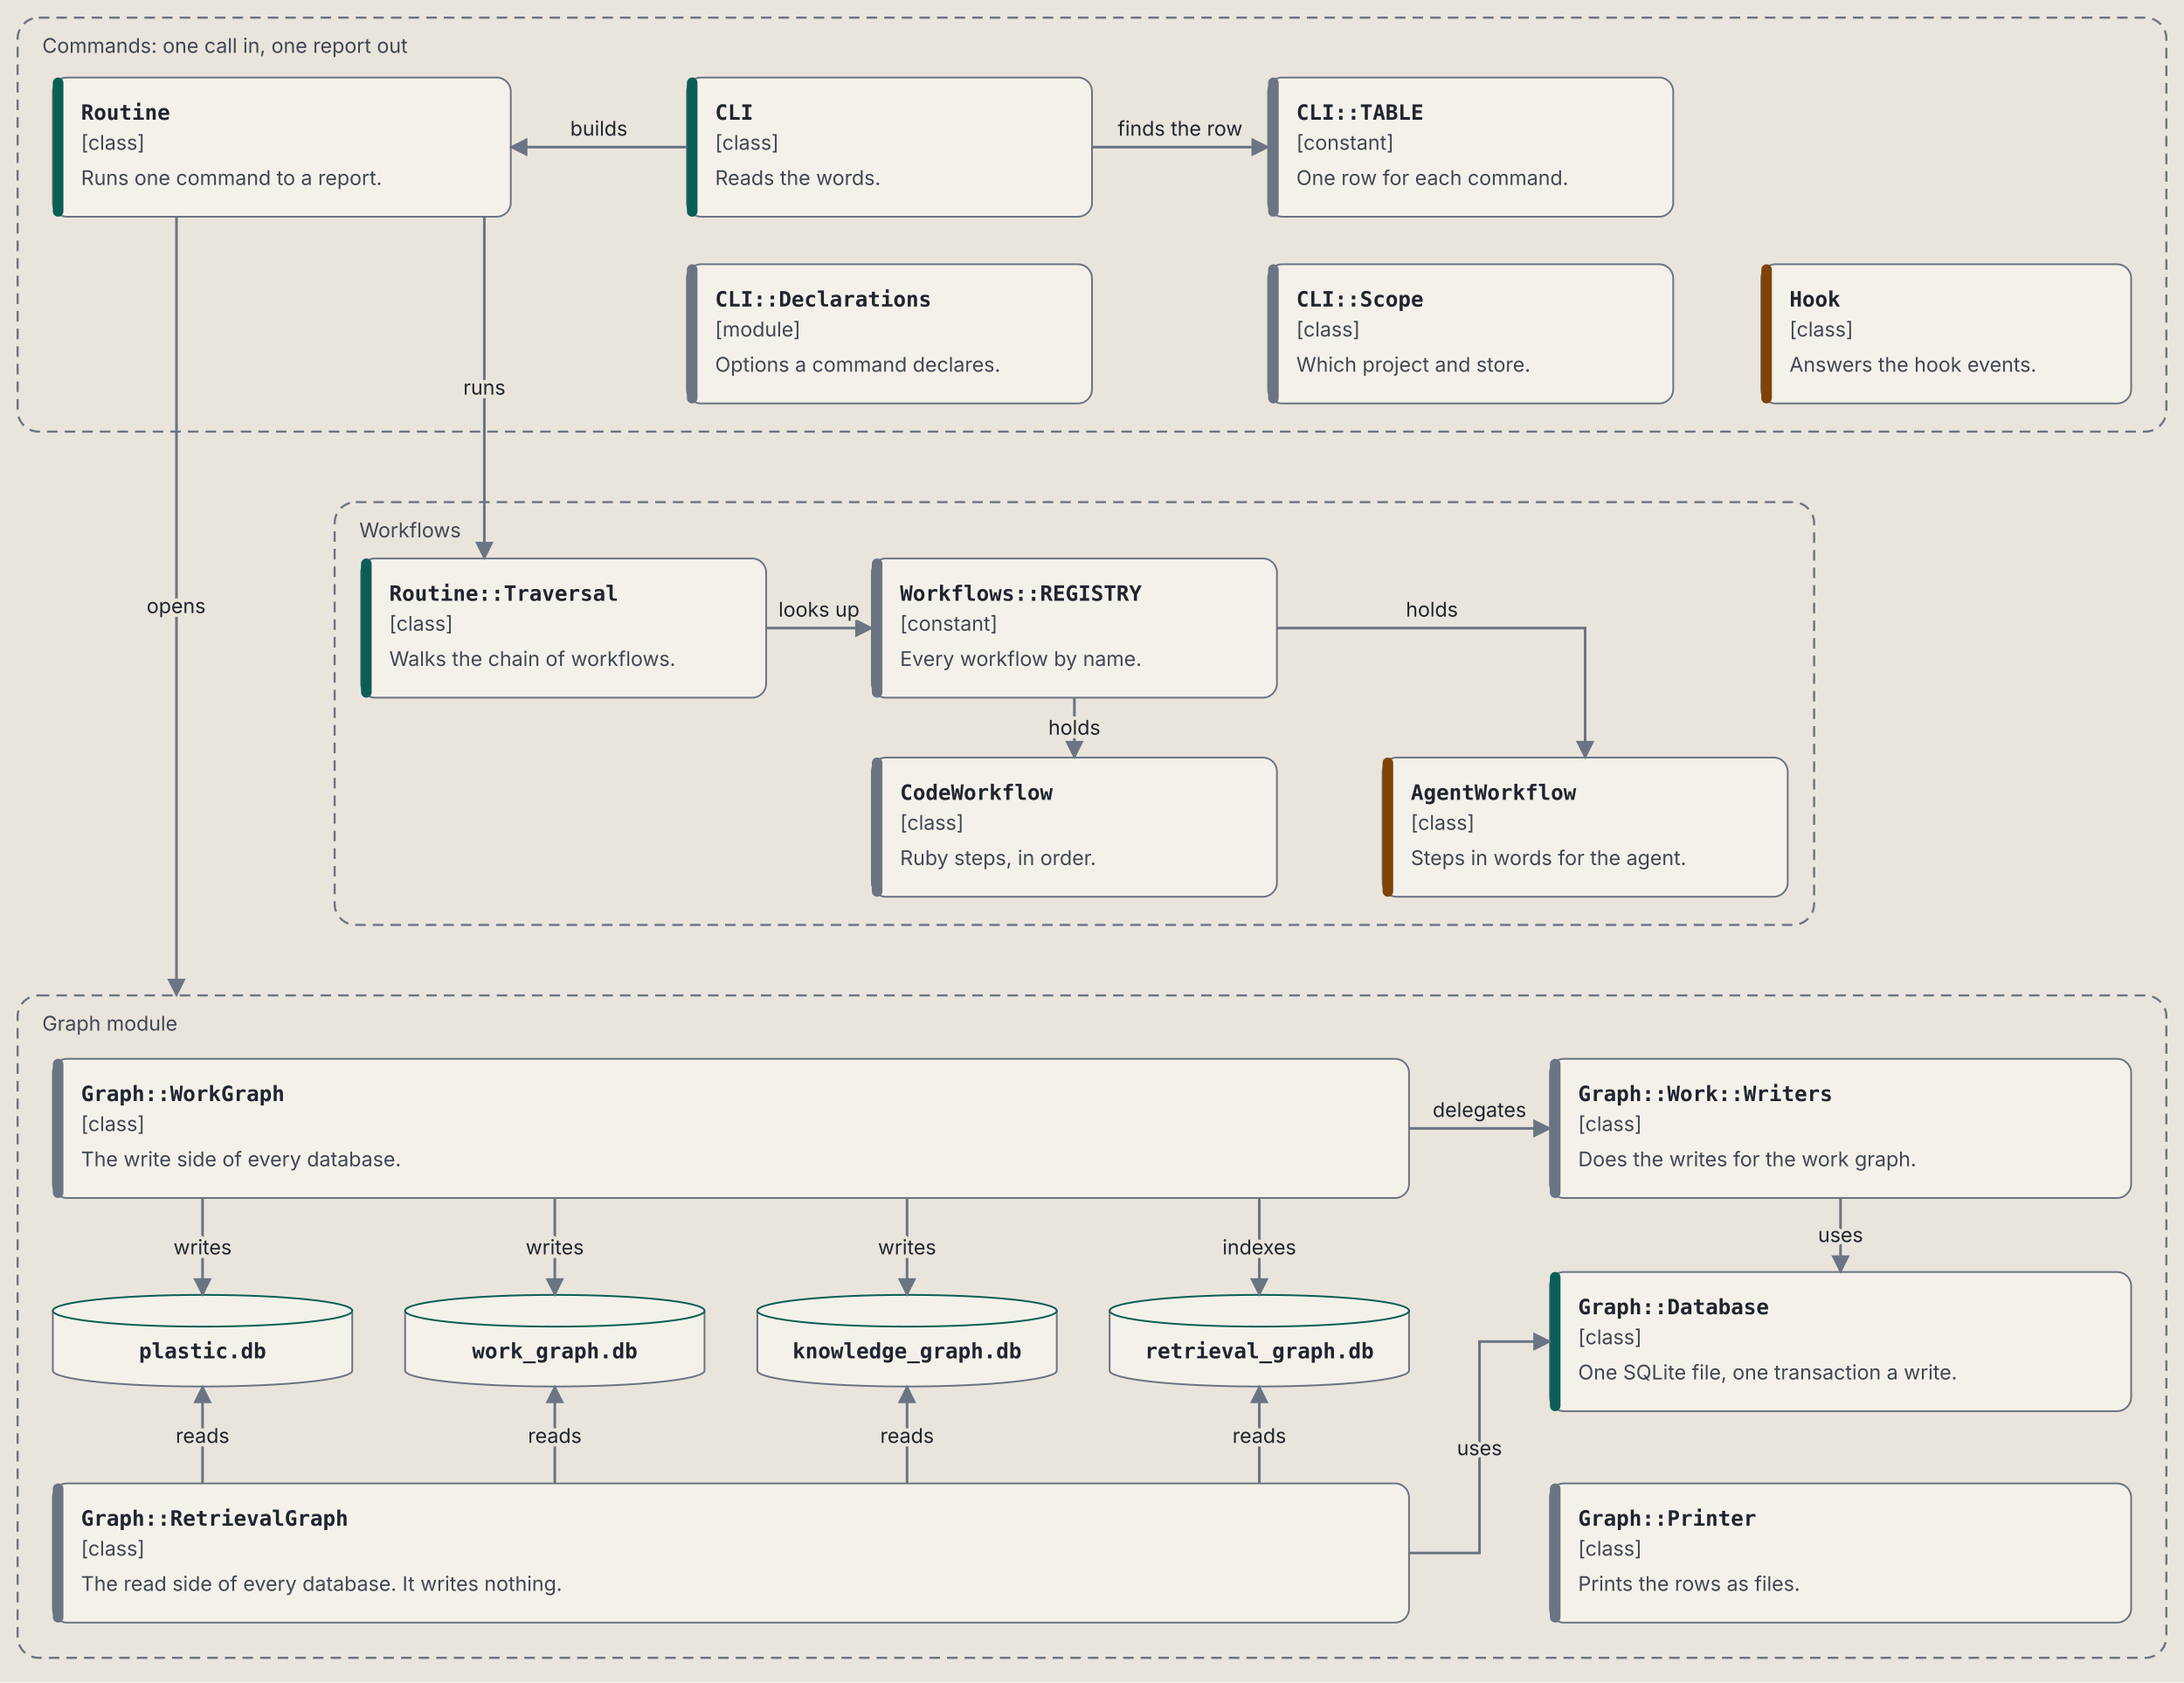
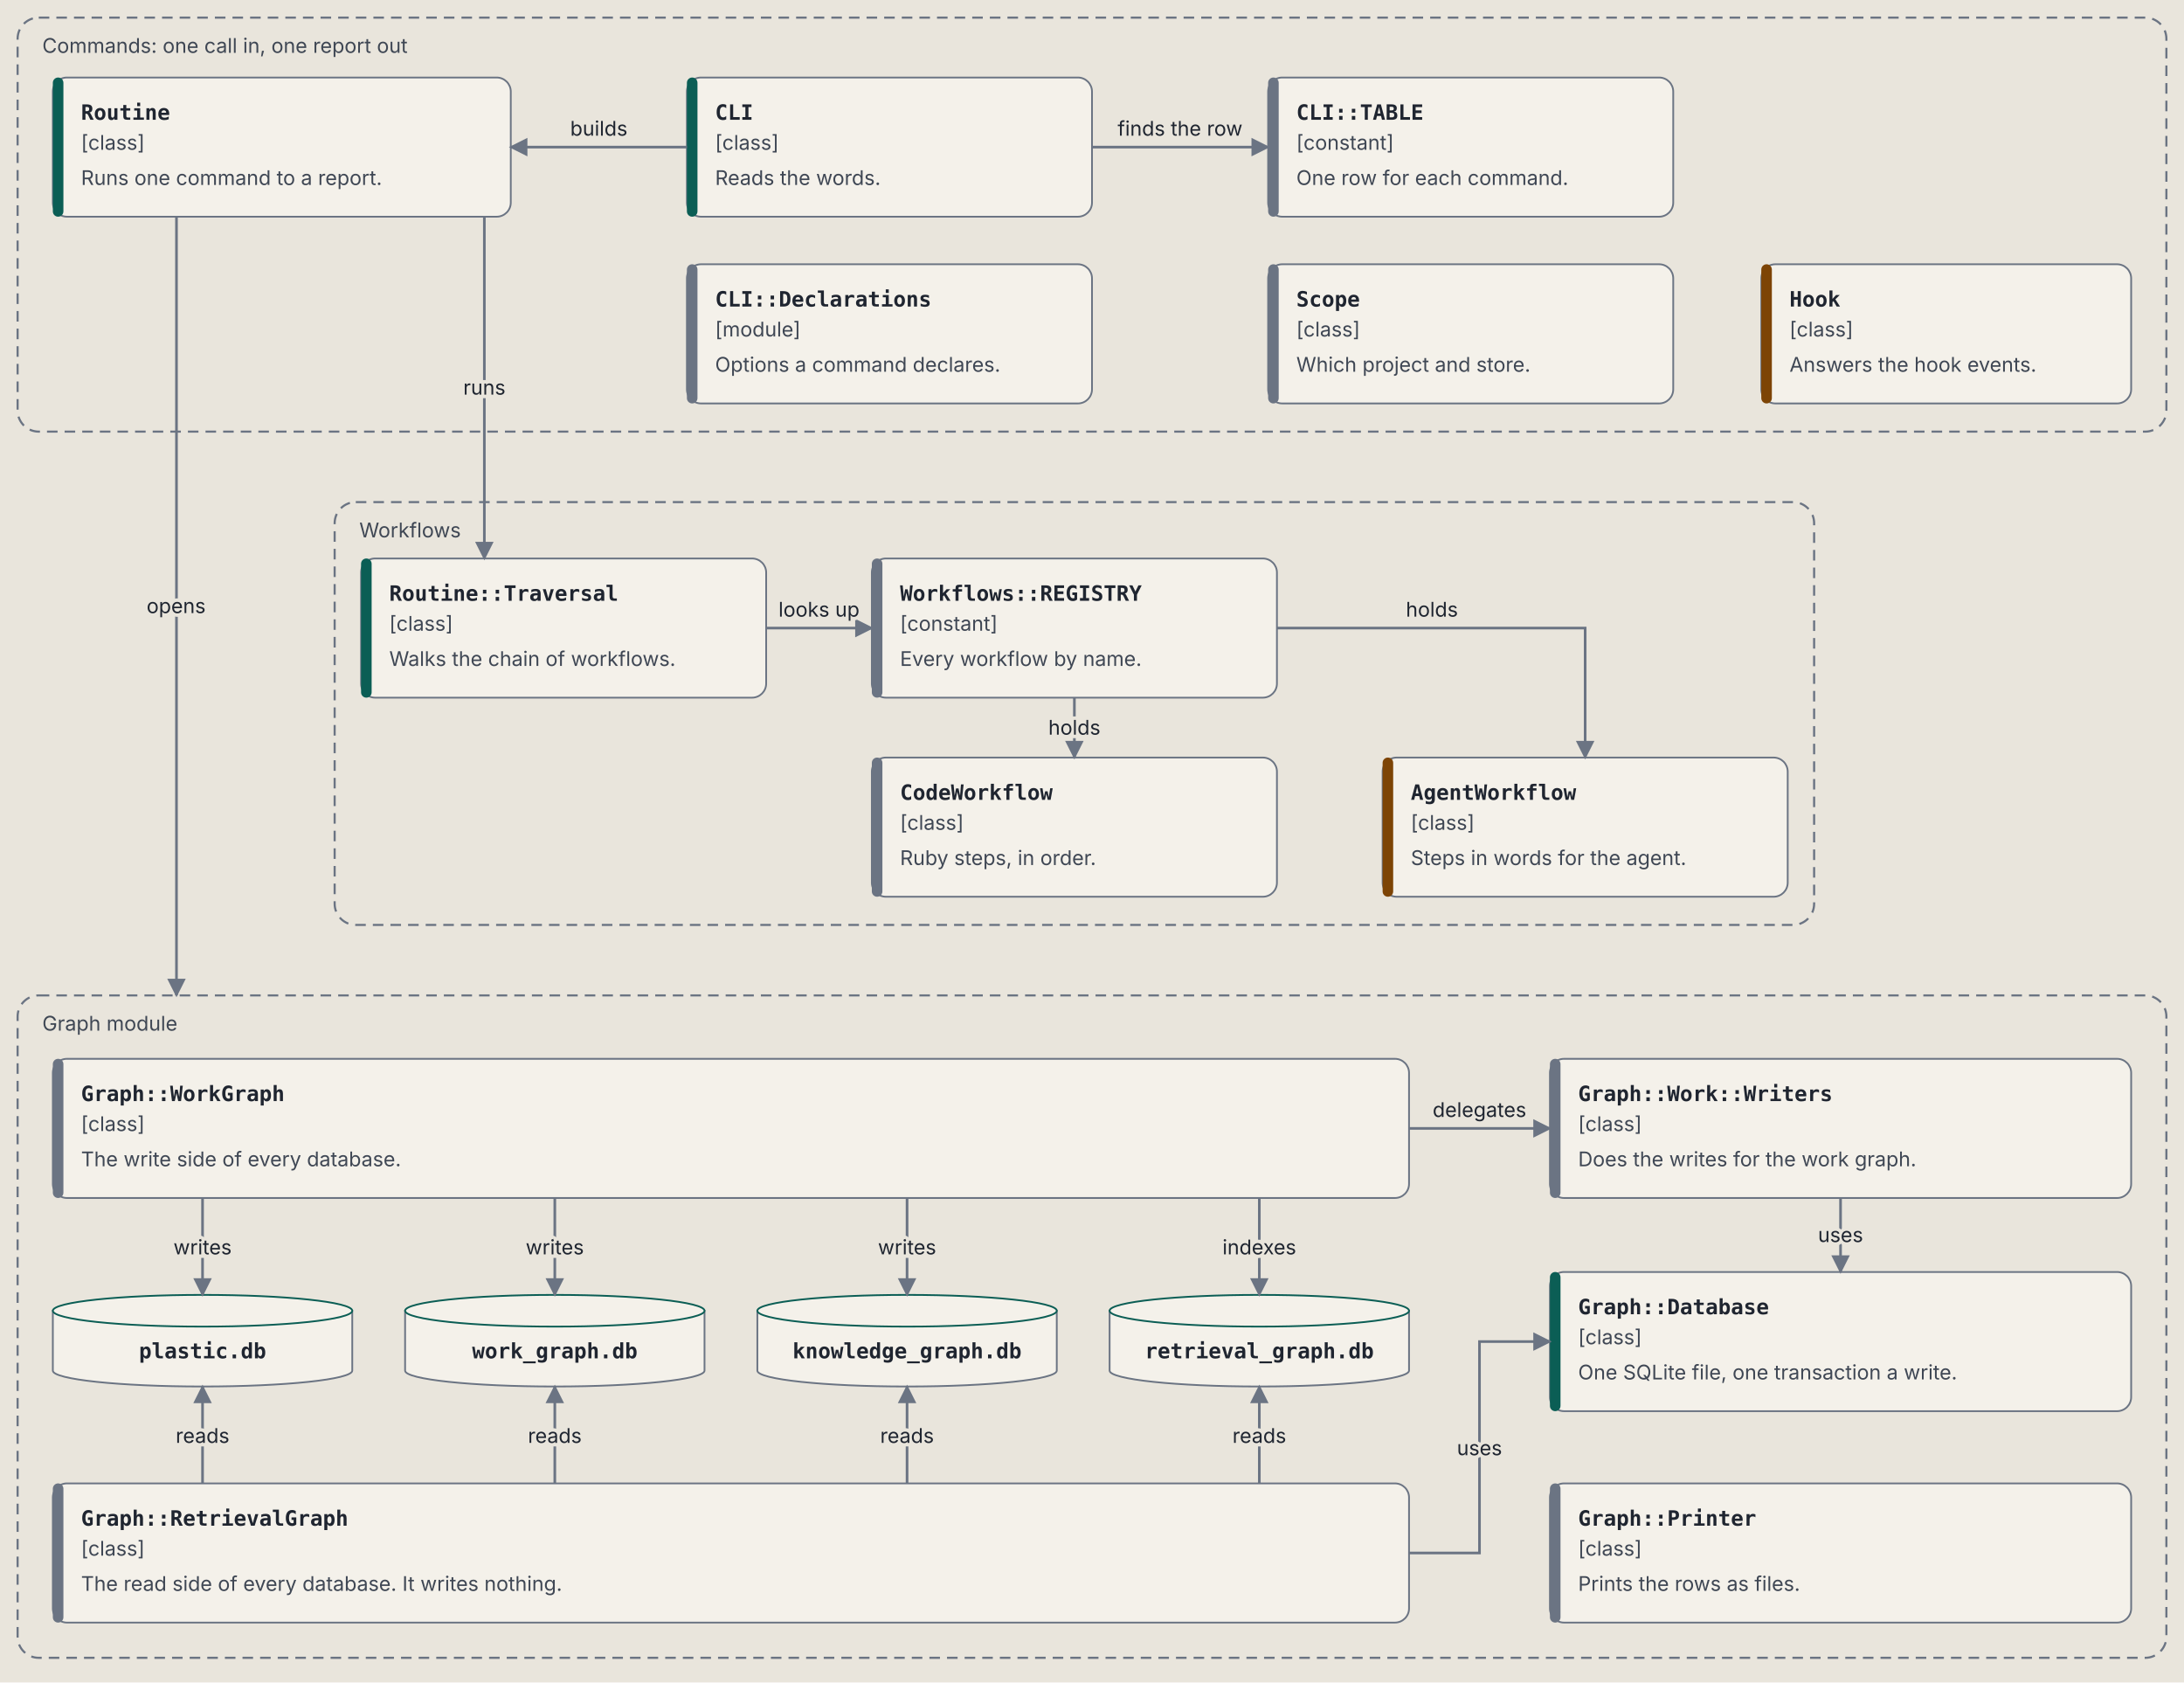
<svg xmlns="http://www.w3.org/2000/svg" viewBox="0 0 1240 955" role="img" aria-labelledby="components-title components-desc" font-family="IBM Plex Sans, system-ui, -apple-system, Segoe UI, sans-serif">
  <defs>
    <marker id="components-arrow" viewBox="0 0 10 10" refX="9" refY="5" markerWidth="7" markerHeight="7" orient="auto-start-reverse">
      <path d="M 0 0 L 10 5 L 0 10 z" fill="var(--line, #6b7483)" />
    </marker>
  </defs>
  <style>svg { --ink: #1f2530; --muted: #3f4754; --line: #6b7483; --paper: #e9e5dc; --card: #f4f1ea; --rule: #c9c3b6; --code: #0b5e55; --agent: #7d4405; --owner: #4a2a99; --owner-bg: #e4dcf5; --end: #23406f; --end-bg: #d9e2f0; }
@media (prefers-color-scheme: dark) { svg { --ink: #e8e6e1; --muted: #b4bac4; --line: #8a93a3; --paper: #1d2128; --card: #262b34; --rule: #3b424e; --code: #5fd0c0; --agent: #e0a24f; --owner: #b9a2ff; --owner-bg: #2f2750; --end: #8fb0e8; --end-bg: #1f2d45; } }
.background { fill: var(--paper, #e9e5dc); }
.box { fill: var(--card, #f4f1ea); stroke: var(--line, #6b7483); stroke-width: 1; }
.zone { fill: none; stroke: var(--line, #6b7483); stroke-width: 1.2; stroke-dasharray: 6 4; }
.t { fill: var(--ink, #1f2530); font-size: 14px; font-weight: 600; }
.s { fill: var(--muted, #3f4754); font-size: 11.5px; }
.al { fill: var(--ink, #1f2530); font-size: 11.5px; stroke: var(--paper, #e9e5dc); stroke-width: 4px; paint-order: stroke; }
.m { fill: var(--ink, #1f2530); font-family: "IBM Plex Mono", ui-monospace, Menlo, monospace; font-size: 12px; font-weight: 600; }
.r { fill: var(--ink, #1f2530); font-family: "IBM Plex Mono", ui-monospace, Menlo, monospace; font-size: 11px; }
.flow { stroke: var(--line, #6b7483); stroke-width: 1.5; fill: none; }</style>
  <rect class="background" width="100%" height="100%" />
  <rect class="zone" x="10" y="10" width="1220" height="235" rx="12" />
  <text class="s" x="24" y="30">Commands: one call in, one report out</text>
  <rect class="zone" x="190" y="285" width="840" height="240" rx="12" />
  <text class="s" x="204" y="305">Workflows</text>
  <rect class="zone" x="10" y="565" width="1220" height="376" rx="12" />
  <text class="s" x="24" y="585">Graph module</text>
  <rect class="box" x="30" y="44" width="260" height="79" rx="8" />
  <rect x="30" y="44" width="6" height="79" rx="3" fill="var(--code, #0b5e55)" />
  <text class="m" x="46" y="68">Routine</text>
  <text class="s" x="46" y="85">[class]</text>
  <text class="s" x="46" y="105">Runs one command to a report.</text>
  <rect class="box" x="390" y="44" width="230" height="79" rx="8" />
  <rect x="390" y="44" width="6" height="79" rx="3" fill="var(--code, #0b5e55)" />
  <text class="m" x="406" y="68">CLI</text>
  <text class="s" x="406" y="85">[class]</text>
  <text class="s" x="406" y="105">Reads the words.</text>
  <rect class="box" x="720" y="44" width="230" height="79" rx="8" />
  <rect x="720" y="44" width="6" height="79" rx="3" fill="var(--line, #6b7483)" />
  <text class="m" x="736" y="68">CLI::TABLE</text>
  <text class="s" x="736" y="85">[constant]</text>
  <text class="s" x="736" y="105">One row for each command.</text>
  <rect class="box" x="390" y="150" width="230" height="79" rx="8" />
  <rect x="390" y="150" width="6" height="79" rx="3" fill="var(--line, #6b7483)" />
  <text class="m" x="406" y="174">CLI::Declarations</text>
  <text class="s" x="406" y="191">[module]</text>
  <text class="s" x="406" y="211">Options a command declares.</text>
  <rect class="box" x="720" y="150" width="230" height="79" rx="8" />
  <rect x="720" y="150" width="6" height="79" rx="3" fill="var(--line, #6b7483)" />
-   <text class="m" x="736" y="174">CLI::Scope</text>
+   <text class="m" x="736" y="174">Scope</text>
  <text class="s" x="736" y="191">[class]</text>
  <text class="s" x="736" y="211">Which project and store.</text>
  <rect class="box" x="1000" y="150" width="210" height="79" rx="8" />
  <rect x="1000" y="150" width="6" height="79" rx="3" fill="var(--agent, #7d4405)" />
  <text class="m" x="1016" y="174">Hook</text>
  <text class="s" x="1016" y="191">[class]</text>
  <text class="s" x="1016" y="211">Answers the hook events.</text>
  <rect class="box" x="205" y="317" width="230" height="79" rx="8" />
  <rect x="205" y="317" width="6" height="79" rx="3" fill="var(--code, #0b5e55)" />
  <text class="m" x="221" y="341">Routine::Traversal</text>
  <text class="s" x="221" y="358">[class]</text>
  <text class="s" x="221" y="378">Walks the chain of workflows.</text>
  <rect class="box" x="495" y="317" width="230" height="79" rx="8" />
  <rect x="495" y="317" width="6" height="79" rx="3" fill="var(--line, #6b7483)" />
  <text class="m" x="511" y="341">Workflows::REGISTRY</text>
  <text class="s" x="511" y="358">[constant]</text>
  <text class="s" x="511" y="378">Every workflow by name.</text>
  <rect class="box" x="495" y="430" width="230" height="79" rx="8" />
  <rect x="495" y="430" width="6" height="79" rx="3" fill="var(--line, #6b7483)" />
  <text class="m" x="511" y="454">CodeWorkflow</text>
  <text class="s" x="511" y="471">[class]</text>
  <text class="s" x="511" y="491">Ruby steps, in order.</text>
  <rect class="box" x="785" y="430" width="230" height="79" rx="8" />
  <rect x="785" y="430" width="6" height="79" rx="3" fill="var(--agent, #7d4405)" />
  <text class="m" x="801" y="454">AgentWorkflow</text>
  <text class="s" x="801" y="471">[class]</text>
  <text class="s" x="801" y="491">Steps in words for the agent.</text>
  <rect class="box" x="30" y="601" width="770" height="79" rx="8" />
  <rect x="30" y="601" width="6" height="79" rx="3" fill="var(--line, #6b7483)" />
  <text class="m" x="46" y="625">Graph::WorkGraph</text>
  <text class="s" x="46" y="642">[class]</text>
  <text class="s" x="46" y="662">The write side of every database.</text>
  <rect class="box" x="880" y="601" width="330" height="79" rx="8" />
  <rect x="880" y="601" width="6" height="79" rx="3" fill="var(--line, #6b7483)" />
  <text class="m" x="896" y="625">Graph::Work::Writers</text>
  <text class="s" x="896" y="642">[class]</text>
  <text class="s" x="896" y="662">Does the writes for the work graph.</text>
  <path class="box" d="M 30 744 L 30 778 A 85.0 9 0 0 0 200 778 L 200 744 Z" />
  <ellipse class="box" cx="115.0" cy="744" rx="85.0" ry="9" style="stroke: var(--code, #0b5e55)" />
  <text class="m" x="115.0" y="771" text-anchor="middle">plastic.db</text>
  <path class="box" d="M 230 744 L 230 778 A 85.0 9 0 0 0 400 778 L 400 744 Z" />
  <ellipse class="box" cx="315.0" cy="744" rx="85.0" ry="9" style="stroke: var(--code, #0b5e55)" />
  <text class="m" x="315.0" y="771" text-anchor="middle">work_graph.db</text>
  <path class="box" d="M 430 744 L 430 778 A 85.0 9 0 0 0 600 778 L 600 744 Z" />
  <ellipse class="box" cx="515.0" cy="744" rx="85.0" ry="9" style="stroke: var(--code, #0b5e55)" />
  <text class="m" x="515.0" y="771" text-anchor="middle">knowledge_graph.db</text>
  <path class="box" d="M 630 744 L 630 778 A 85.0 9 0 0 0 800 778 L 800 744 Z" />
  <ellipse class="box" cx="715.0" cy="744" rx="85.0" ry="9" style="stroke: var(--code, #0b5e55)" />
  <text class="m" x="715.0" y="771" text-anchor="middle">retrieval_graph.db</text>
  <rect class="box" x="880" y="722" width="330" height="79" rx="8" />
  <rect x="880" y="722" width="6" height="79" rx="3" fill="var(--code, #0b5e55)" />
  <text class="m" x="896" y="746">Graph::Database</text>
  <text class="s" x="896" y="763">[class]</text>
  <text class="s" x="896" y="783">One SQLite file, one transaction a write.</text>
  <rect class="box" x="30" y="842" width="770" height="79" rx="8" />
  <rect x="30" y="842" width="6" height="79" rx="3" fill="var(--line, #6b7483)" />
  <text class="m" x="46" y="866">Graph::RetrievalGraph</text>
  <text class="s" x="46" y="883">[class]</text>
  <text class="s" x="46" y="903">The read side of every database. It writes nothing.</text>
  <rect class="box" x="880" y="842" width="330" height="79" rx="8" />
  <rect x="880" y="842" width="6" height="79" rx="3" fill="var(--line, #6b7483)" />
  <text class="m" x="896" y="866">Graph::Printer</text>
  <text class="s" x="896" y="883">[class]</text>
  <text class="s" x="896" y="903">Prints the rows as files.</text>
  <path class="flow" d="M 620 83.5 L 720 83.5" marker-end="url(#components-arrow)" />
  <text class="al" x="670" y="77" text-anchor="middle">finds the row</text>
  <path class="flow" d="M 390 83.5 L 290 83.5" marker-end="url(#components-arrow)" />
  <text class="al" x="340" y="77" text-anchor="middle">builds</text>
  <path class="flow" d="M 274.998 123 L 274.998 317" marker-end="url(#components-arrow)" />
  <text class="al" x="275" y="224" text-anchor="middle">runs</text>
  <path class="flow" d="M 435 356.5 L 495 356.5" marker-end="url(#components-arrow)" />
  <text class="al" x="465" y="350" text-anchor="middle">looks up</text>
  <path class="flow" d="M 610.0 396 L 610.0 430" marker-end="url(#components-arrow)" />
  <text class="al" x="610" y="417" text-anchor="middle">holds</text>
  <path class="flow" d="M 725 356.5 L 900.0 356.5 L 900.0 430" marker-end="url(#components-arrow)" />
  <text class="al" x="813" y="350" text-anchor="middle">holds</text>
  <path class="flow" d="M 100.2 123 L 100.2 565" marker-end="url(#components-arrow)" />
  <text class="al" x="100" y="348" text-anchor="middle">opens</text>
  <path class="flow" d="M 115 680 L 115 735" marker-end="url(#components-arrow)" />
  <text class="al" x="115" y="712" text-anchor="middle">writes</text>
  <path class="flow" d="M 315 680 L 315 735" marker-end="url(#components-arrow)" />
  <text class="al" x="315" y="712" text-anchor="middle">writes</text>
  <path class="flow" d="M 515 680 L 515 735" marker-end="url(#components-arrow)" />
  <text class="al" x="515" y="712" text-anchor="middle">writes</text>
  <path class="flow" d="M 715 680 L 715 735" marker-end="url(#components-arrow)" />
  <text class="al" x="715" y="712" text-anchor="middle">indexes</text>
  <path class="flow" d="M 115 842 L 115 787" marker-end="url(#components-arrow)" />
  <text class="al" x="115" y="819" text-anchor="middle">reads</text>
  <path class="flow" d="M 315 842 L 315 787" marker-end="url(#components-arrow)" />
  <text class="al" x="315" y="819" text-anchor="middle">reads</text>
  <path class="flow" d="M 515 842 L 515 787" marker-end="url(#components-arrow)" />
  <text class="al" x="515" y="819" text-anchor="middle">reads</text>
  <path class="flow" d="M 715 842 L 715 787" marker-end="url(#components-arrow)" />
  <text class="al" x="715" y="819" text-anchor="middle">reads</text>
  <path class="flow" d="M 800 640.5 L 880 640.5" marker-end="url(#components-arrow)" />
  <text class="al" x="840" y="634" text-anchor="middle">delegates</text>
  <path class="flow" d="M 1045.0 680 L 1045.0 722" marker-end="url(#components-arrow)" />
  <text class="al" x="1045" y="705" text-anchor="middle">uses</text>
  <path class="flow" d="M 800 881.5 L 840 881.5 L 840 761.5 L 880 761.5" marker-end="url(#components-arrow)" />
  <text class="al" x="840" y="826" text-anchor="middle">uses</text>
</svg>
